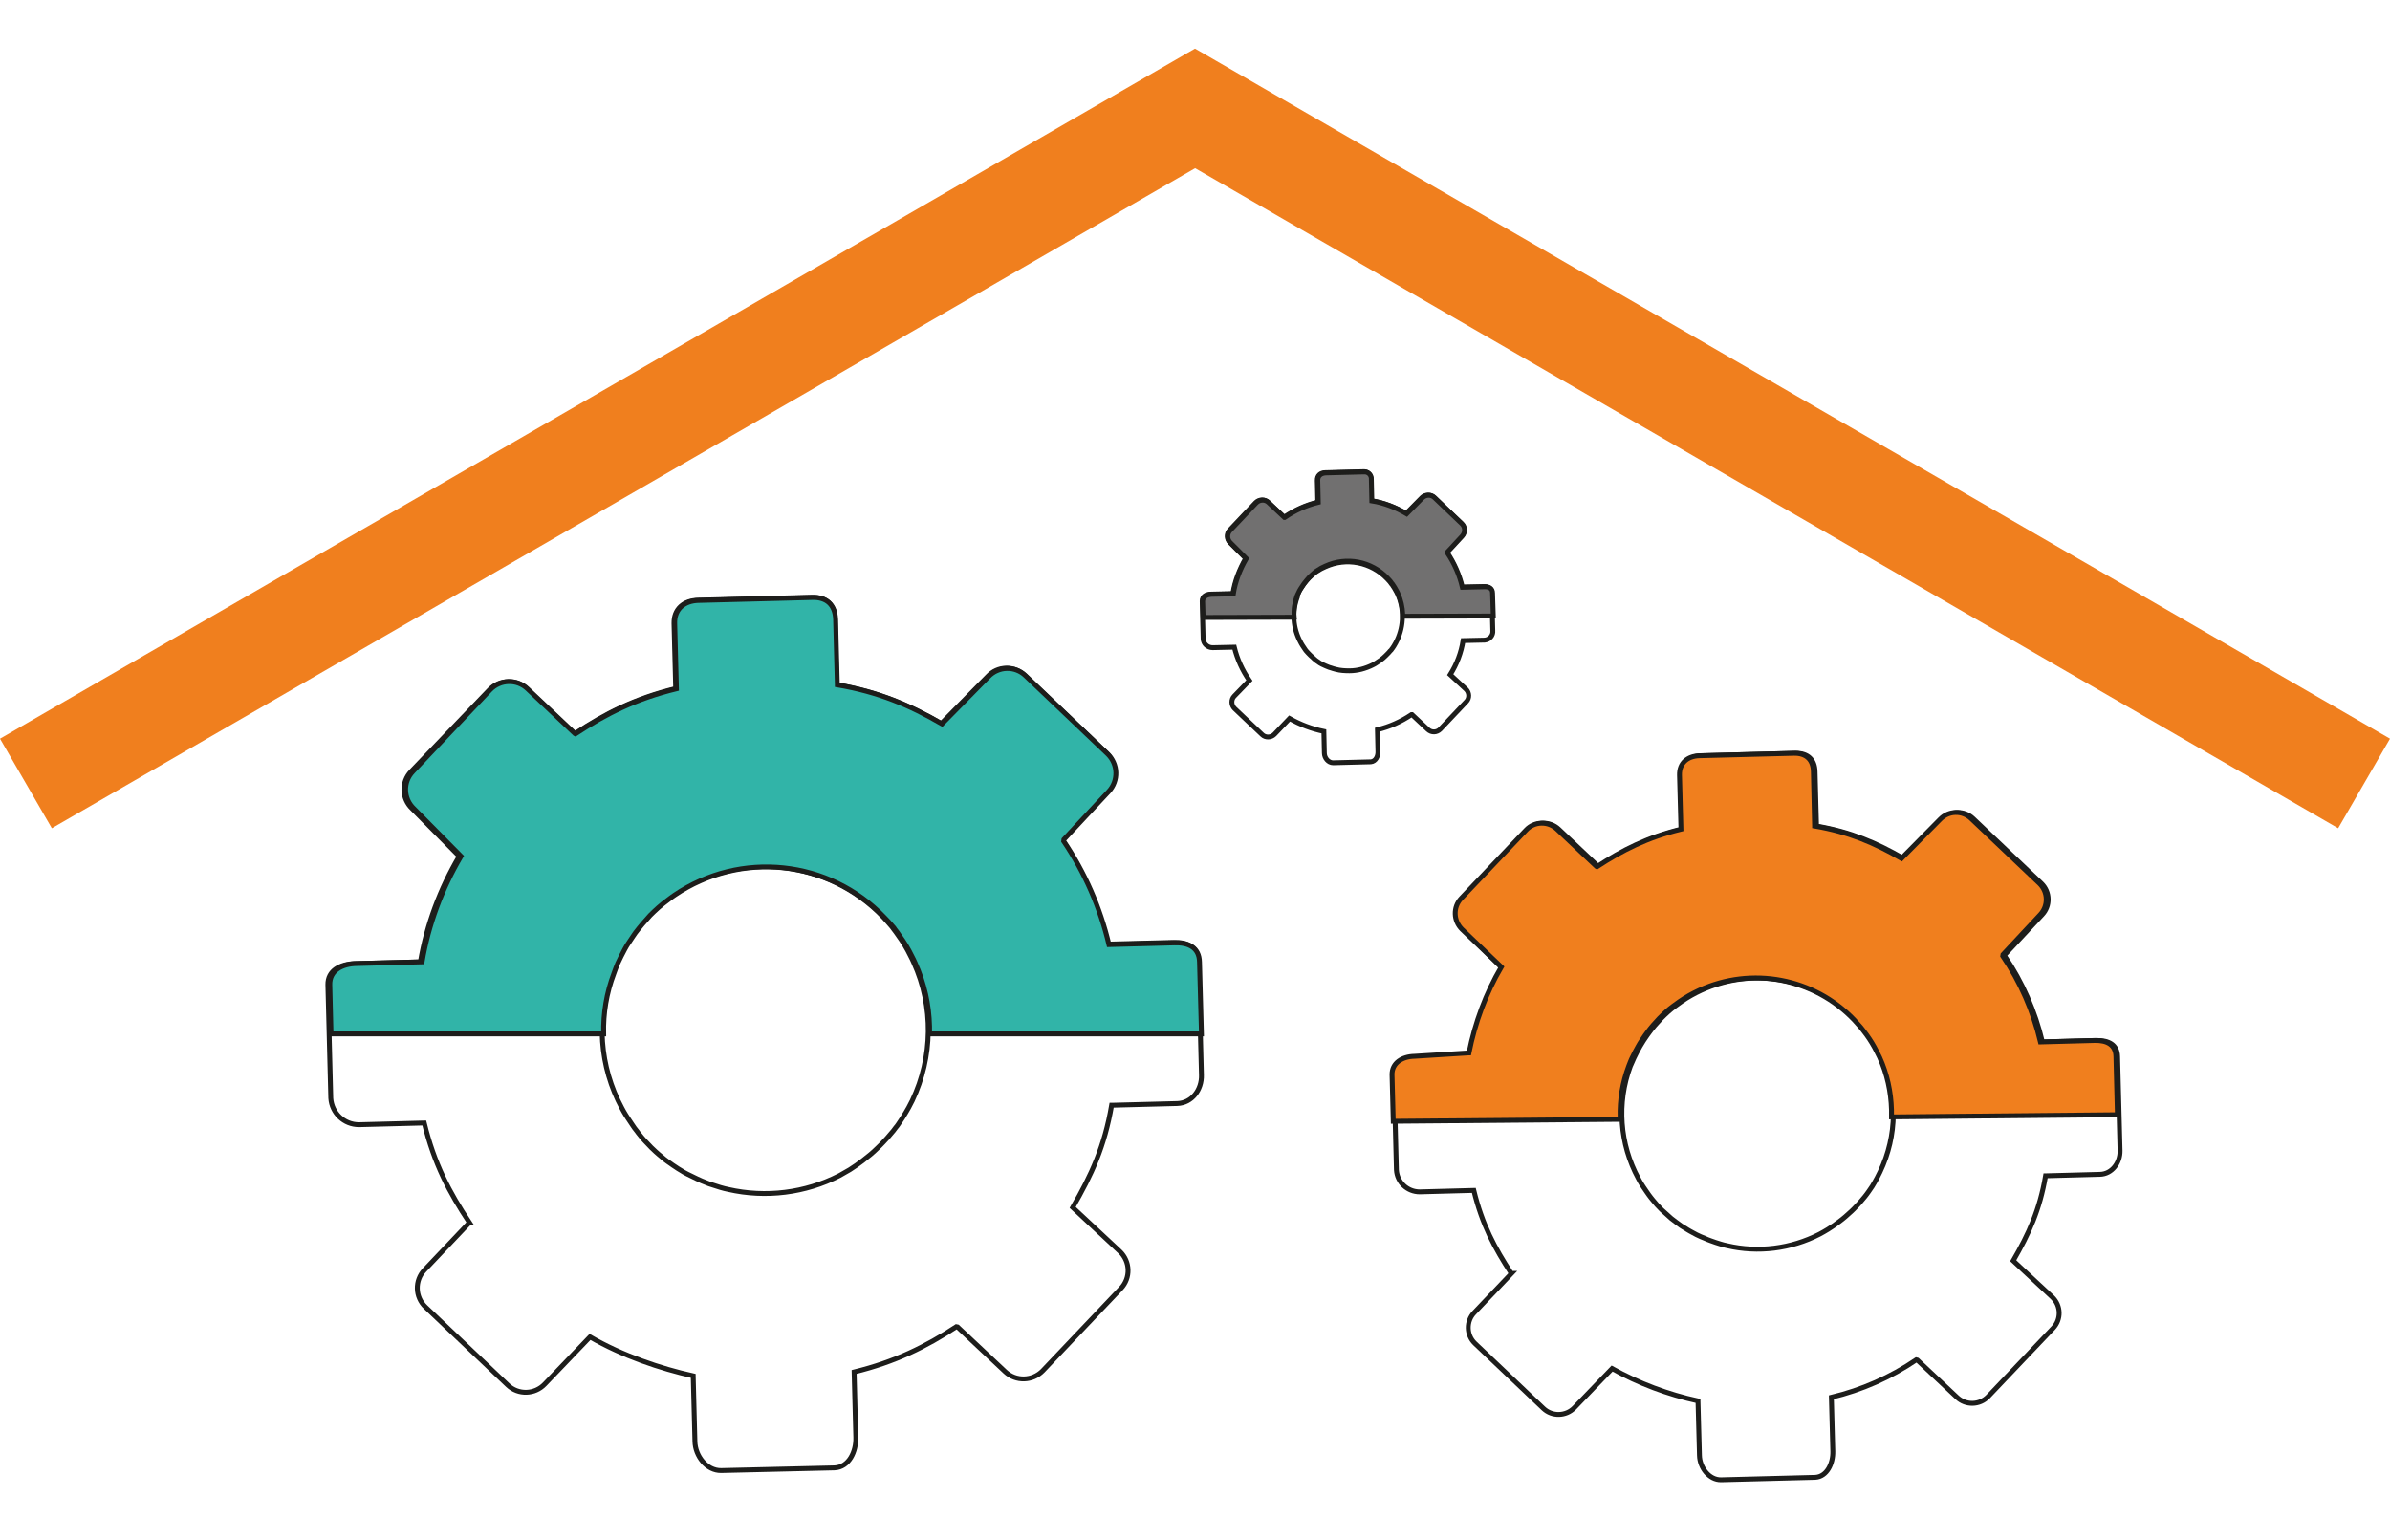
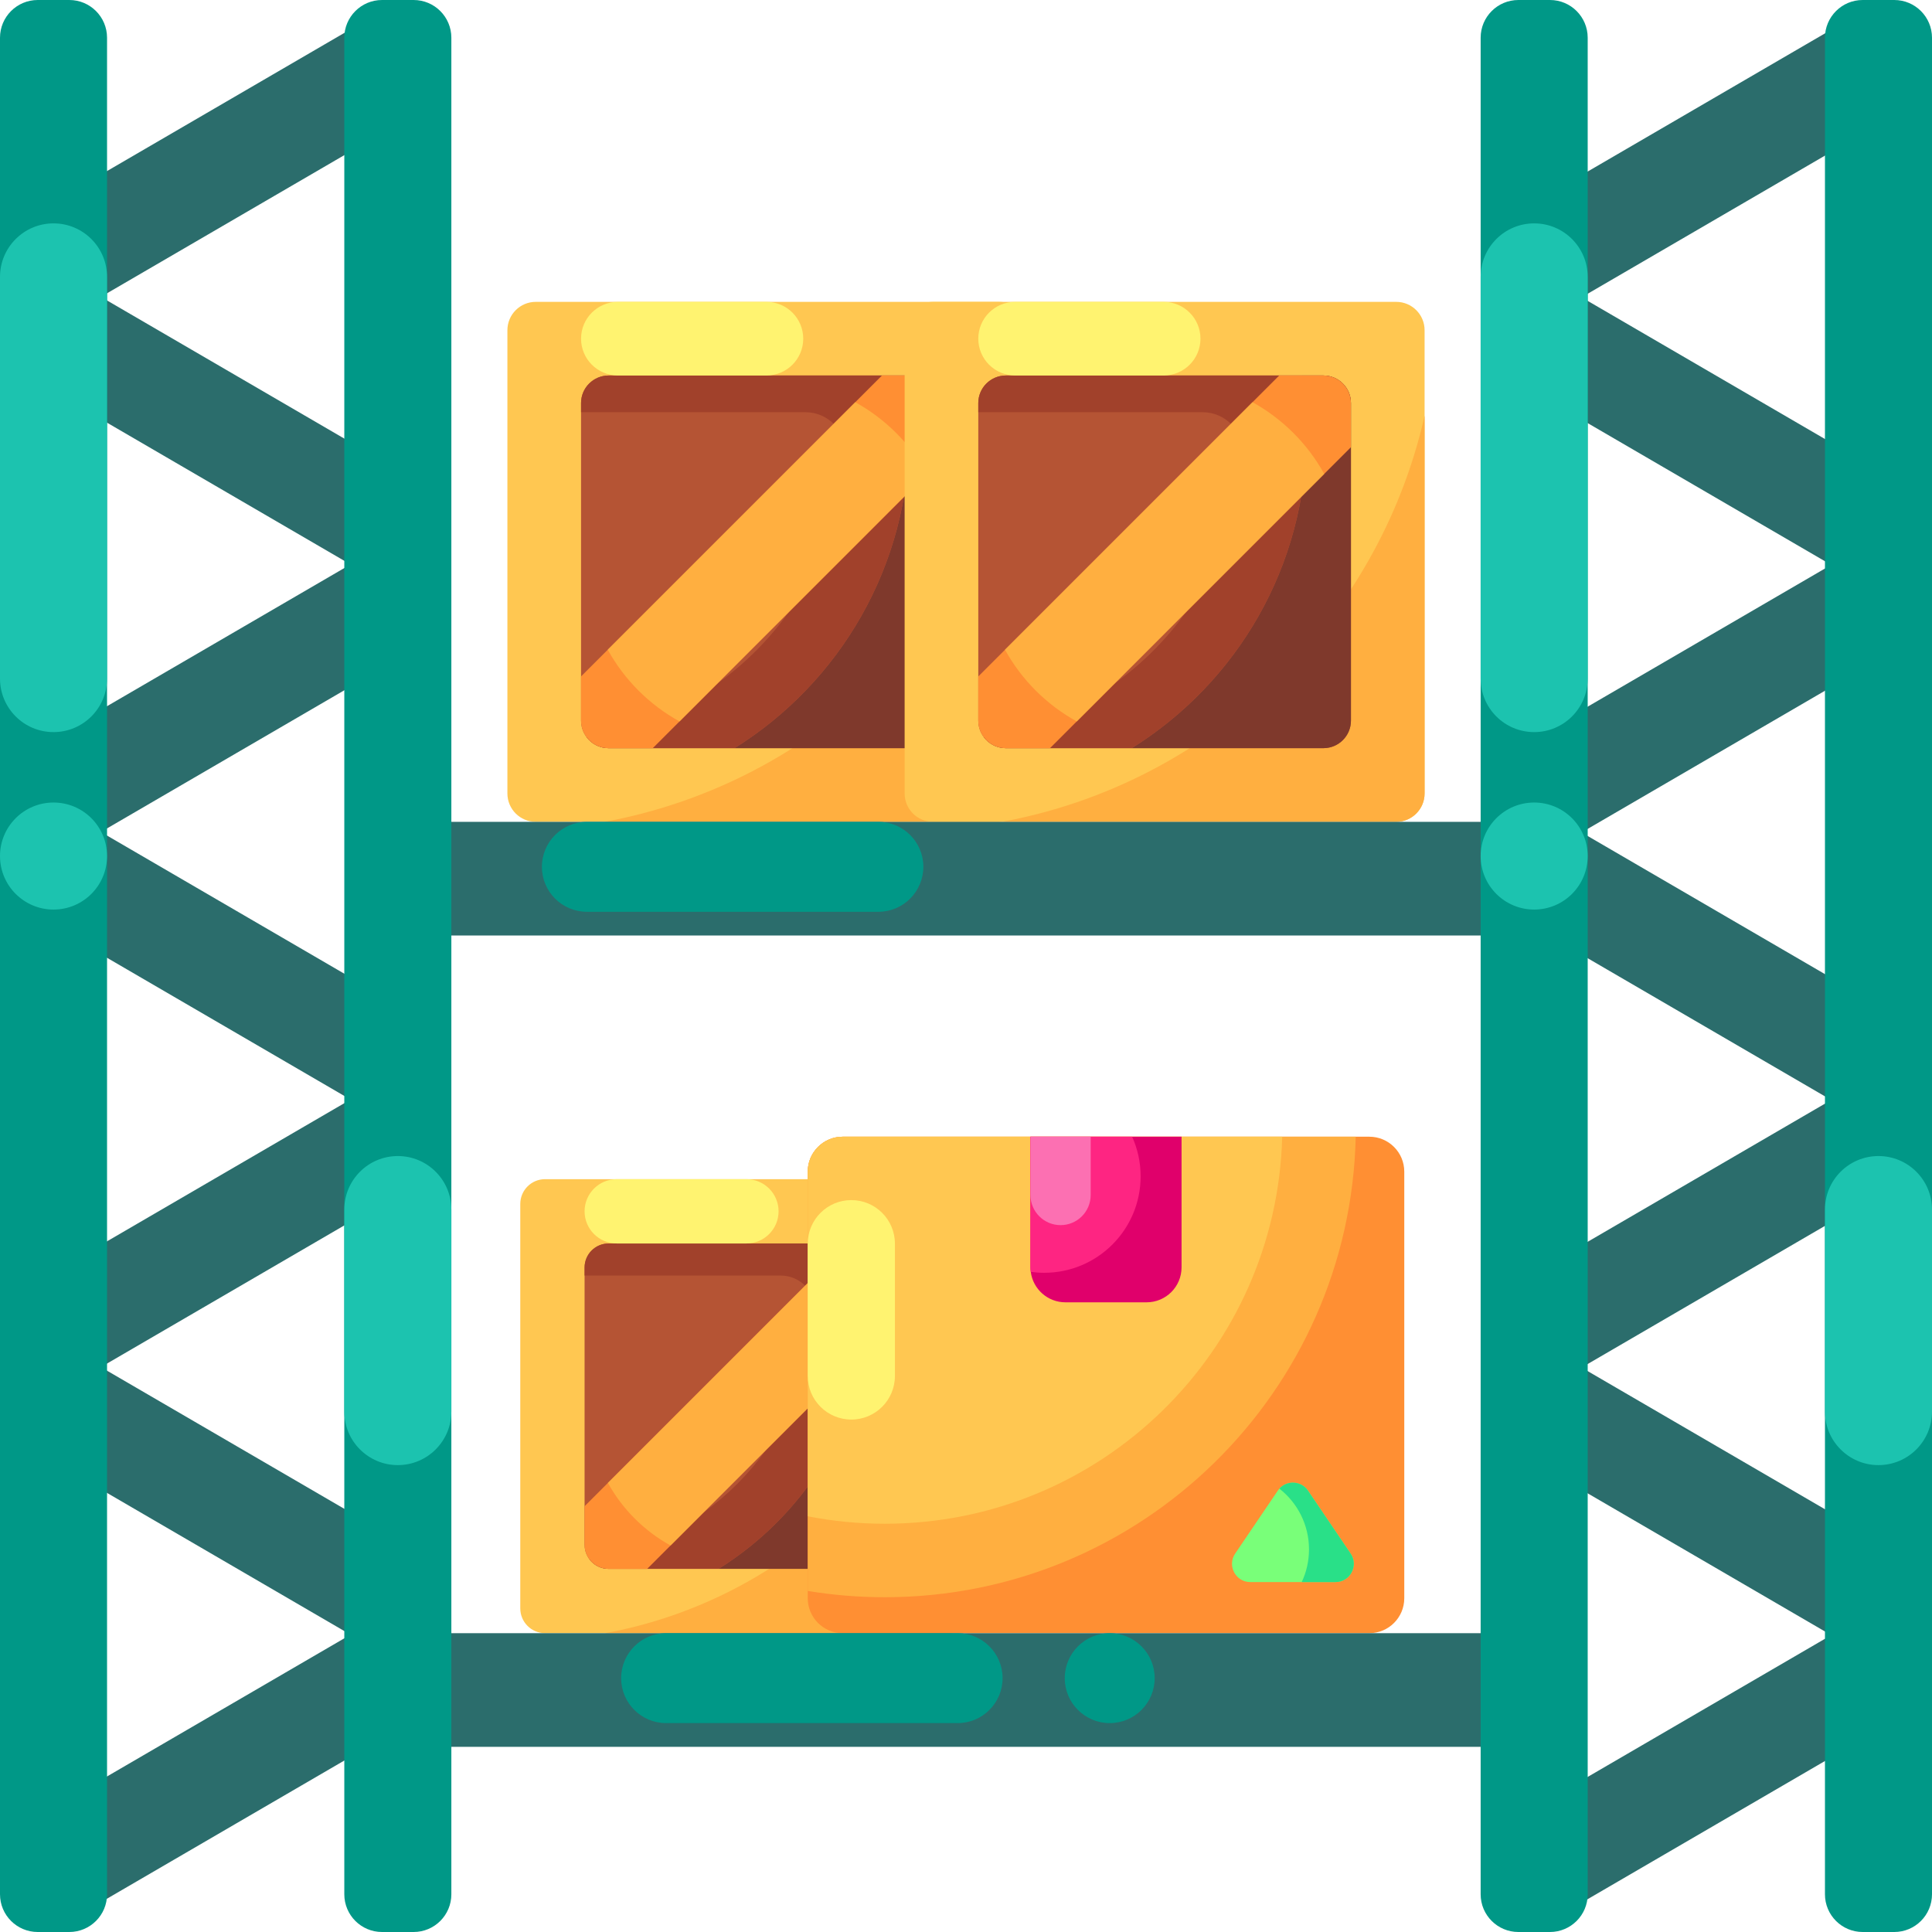
- <svg xmlns="http://www.w3.org/2000/svg" version="1.1" id="Layer_1" x="0px" y="0px" viewBox="0 0 981.9 632.5" style="enable-background:new 0 0 981.9 632.5;" xml:space="preserve">
-   <style type="text/css">
- 	.st0{fill:none;stroke:#1D1D1B;stroke-width:2;stroke-miterlimit:10;}
- 	.st1{fill:#31B4A8;stroke:#1D1D1B;stroke-width:2;stroke-miterlimit:10;}
- 	.st2{fill:#717070;stroke:#1D1D1B;stroke-width:2;stroke-miterlimit:10;}
- 	.st3{fill:#F07F1E;stroke:#1D1D1B;stroke-width:2;stroke-miterlimit:10;}
- 	.st4{fill:#F07F1E;}
- </style>
+ <svg xmlns="http://www.w3.org/2000/svg" id="Capa_1" enable-background="new 0 0 512 512" height="512" viewBox="0 0 512 512" width="512">
  <g>
-     <g id="Layer_2_1_">
-       <g id="Layer_1-2">
-         <path class="st0" d="M351.6,590.5l-0.7-26.8c16.8-4.1,29.5-10.4,42-18.6l0.5,0.1l19.6,18.4c4.4,4.1,11.2,3.9,15.4-0.4l32.1-33.8     c4.1-4.3,3.9-11.1-0.4-15.2l-19.4-18.1c7.7-13.3,13.1-25,16-42h0.2l26.8-0.7c6-0.2,10.1-5.7,9.9-11.7l-1.2-46.6     c-0.1-6-4.5-8.1-10.4-7.9l-26.8,0.7c-3.6-15.2-9.9-29.6-18.6-42.5l0.1-0.7l18.4-19.8c4.1-4.4,3.9-11.2-0.4-15.4l-33.7-32     c-4.3-4.1-11.1-4-15.2,0.4l-19.1,19.4c-13.3-7.6-26-13-43-16v-0.1l-0.6-26.8c-0.1-6-3.7-9.2-9.6-9l-46.6,1.2     c-6,0.1-10.1,3.6-10,9.5l0.7,26.8c-16.8,4.1-29,10.3-41.5,18.6l-0.2-0.1L216.4,283c-4.3-4.1-11.2-3.9-15.3,0.4L168.9,317     c-4.1,4.3-3.9,11.1,0.4,15.2l0,0l19.4,19.6c-7.9,13.4-13.4,28.1-16,43.4h-0.1l-26.8,0.7c-6,0.2-11.2,2.8-11.1,8.7l1.2,46.6     c0.4,6.1,5.4,10.9,11.6,10.9l26.8-0.7c4.1,16.8,10.3,28.5,18.6,41h-0.1l-18.4,19.4c-4.1,4.3-3.9,11.1,0.4,15.2l0,0l33.8,32.1     c4.3,4.1,11.1,3.9,15.2-0.4l0,0l18.6-19.4c13.3,7.7,28.9,13,42.4,16v0.1l0.7,26.8c0.1,6,4.8,12.1,10.8,12l46.6-1.1     C348.8,602.8,351.8,596.4,351.6,590.5z M252.4,397.8c0.3-0.6,0.5-1.3,0.8-2c0.9-2,1.9-3.9,3-5.8c0.5-0.9,1.1-1.9,1.7-2.8     s1.2-1.8,1.8-2.7c0.3-0.4,0.6-0.9,1-1.3c1.8-2.5,3.8-4.8,6-7.1c2.2-2.2,4.5-4.3,7-6.2c1-0.8,2-1.5,3-2.2     c27.1-18.4,63.5-14.6,86.2,9.1c1.1,1.2,2.2,2.4,3.2,3.6c0.3,0.4,0.7,0.8,1,1.3c0.7,0.9,1.3,1.7,1.9,2.6c1.9,2.6,3.6,5.4,5,8.3     c0.5,1,1,1.9,1.4,2.9c8.2,18.1,7.9,38.8-0.6,56.7c-0.5,1-1,1.9-1.5,2.9c-0.8,1.4-1.6,2.8-2.5,4.2c-0.6,0.9-1.2,1.8-1.8,2.7     c-0.3,0.4-0.6,0.9-1,1.3c-0.6,0.9-1.3,1.7-2,2.5c-1,1.2-2.1,2.5-3.2,3.6c-0.7,0.8-1.5,1.5-2.3,2.3c-1.9,1.9-4,3.6-6.1,5.2     c-0.9,0.6-1.7,1.3-2.6,1.9c-0.9,0.6-1.8,1.2-2.7,1.8c-1.4,0.8-2.8,1.6-4.2,2.4c-14.1,7.2-30.3,9.2-45.7,5.7     c-1.1-0.2-2.1-0.5-3.2-0.8c-1.6-0.5-3.1-1-4.7-1.5c-1-0.4-2-0.8-3-1.2c-0.7-0.3-1.3-0.6-2-0.9c-1.3-0.6-2.6-1.3-3.9-1.9     c-1-0.5-1.9-1-2.8-1.6c-0.7-0.4-1.5-0.9-2.2-1.4s-1.3-0.8-1.9-1.3c-0.4-0.3-0.9-0.6-1.3-0.9c-0.9-0.6-1.7-1.3-2.5-2     c-0.4-0.3-0.8-0.7-1.2-1c-0.8-0.7-1.6-1.4-2.4-2.2c-0.4-0.4-0.8-0.7-1.1-1.1c-1.5-1.5-3-3.1-4.3-4.8c-0.3-0.4-0.7-0.8-1-1.3     c-0.7-0.8-1.3-1.7-1.9-2.6c-0.6-0.9-1.2-1.8-1.8-2.7c-0.3-0.5-0.6-0.9-0.9-1.4c-0.6-0.9-1.1-1.9-1.6-2.8     c-9.2-17-10.7-37.3-3.9-55.4C251.9,399.2,252.1,398.5,252.4,397.8z" />
-         <path class="st1" d="M366.7,380.6c0.4,0.4,0.7,0.8,1,1.3c0.7,0.8,1.3,1.7,1.9,2.6c1.9,2.6,3.6,5.4,5,8.3c0.5,1,1,1.9,1.4,2.9     c3.7,8.2,5.7,17,5.9,26c0,1,0,1.8,0,3.1h111.7l-0.8-29.5c-0.1-6-4.5-8.1-10.4-7.9l-26.8,0.7c-3.6-15.2-9.9-29.6-18.6-42.5     l0.1-0.7l18.4-19.7c4.1-4.4,3.9-11.2-0.4-15.4l-33.8-32.2c-4.3-4.1-11.1-3.9-15.2,0.4L387,297.4c-13.3-7.7-26-13.1-43-16v-0.1     l-0.7-26.8c-0.2-6-3.7-9.2-9.6-9l-46.6,1.2c-5.9,0.1-10.1,3.5-9.9,9.5l0.7,26.8c-16.8,4.1-29,10.3-41.5,18.5l-0.2-0.1L216.7,283     c-4.3-4.1-11.2-3.9-15.3,0.4L169.6,317c-4.1,4.3-3.9,11.1,0.4,15.2l19.4,19.6c-7.9,13.4-13.4,28.1-16,43.4h-0.1l-26.8,0.7     c-5.9,0.1-11.2,2.8-11,8.8l0.5,20.1h112c-0.2-8.5,1.2-16.9,4.2-24.8c0.3-0.7,0.5-1.5,0.8-2.2s0.5-1.3,0.8-2     c0.9-2,1.9-3.9,2.9-5.8c0.5-1,1.1-1.9,1.7-2.8s1.2-1.8,1.8-2.7l0.9-1.3c1.9-2.5,3.9-4.8,6-7.1c2.2-2.2,4.5-4.3,7-6.1     c1-0.8,2-1.5,3-2.2c27.1-18.4,63.6-14.6,86.2,9.1C364.6,378.2,365.7,379.4,366.7,380.6z" />
-         <path class="st0" d="M566.1,308.7l-0.2-8.9c5-1.2,9.7-3.3,14-6.2h0.2l6.5,6.1c1.5,1.4,3.7,1.3,5.1-0.1l10.7-11.3     c1.4-1.4,1.3-3.7-0.1-5.1l-6.5-6c2.7-4.3,4.5-9,5.3-14l0,0l8.9-0.2c2-0.2,3.5-1.9,3.3-3.9l0,0l-0.4-15.5c0-2-1.5-2.7-3.5-2.6     l-8.9,0.2c-1.2-5.1-3.3-9.9-6.2-14.2v-0.2l6.2-6.6c1.4-1.5,1.3-3.8-0.1-5.1l-11.2-10.7c-1.4-1.4-3.7-1.3-5.1,0.1l-6.4,6.5     c-4.4-2.6-9.3-4.5-14.3-5.3l0,0l-0.2-8.9c0.1-1.6-1.1-2.9-2.6-3c-0.2,0-0.4,0-0.6,0l-15.5,0.4c-2,0-3.4,1.2-3.3,3.2l0.2,8.9     c-4.9,1.2-9.6,3.3-13.8,6.2h-0.1l-6.5-6.1c-1.4-1.4-3.7-1.3-5.1,0.1l-10.7,11.3c-1.4,1.4-1.3,3.7,0.1,5.1l6.5,6.5     c-2.6,4.5-4.5,9.4-5.3,14.5l0,0l-8.9,0.2c-2,0-3.7,0.9-3.7,2.9l0.4,15.5c0.1,2,1.8,3.6,3.9,3.6l8.9-0.2c1.2,4.9,3.3,9.5,6.2,13.7     l0,0l-6.2,6.4c-1.4,1.4-1.3,3.7,0.1,5.1l0,0l11.3,10.7c1.4,1.4,3.7,1.3,5.1-0.1l6.2-6.5c4.4,2.5,9.2,4.3,14.1,5.3l0,0l0.2,8.9     c0,2,1.6,4,3.6,4l15.5-0.4C565.2,312.8,566.2,310.7,566.1,308.7z M533,244.5c0.1-0.2,0.2-0.4,0.3-0.6c0.3-0.7,0.6-1.3,1-1.9     c0.2-0.3,0.4-0.6,0.6-0.9s0.4-0.6,0.6-0.9l0.3-0.4c1.2-1.7,2.7-3.1,4.3-4.4c0.3-0.3,0.7-0.5,1-0.7c1-0.7,2.1-1.3,3.3-1.8     c8.7-4,18.9-2,25.5,4.9c0.4,0.4,0.7,0.8,1.1,1.2l0.3,0.4c0.2,0.3,0.4,0.6,0.7,0.9c0.6,0.9,1.2,1.8,1.7,2.8c0.2,0.3,0.3,0.6,0.5,1     c2.7,6,2.6,12.9-0.2,18.9c-0.2,0.3-0.3,0.6-0.5,1c-0.3,0.5-0.5,0.9-0.8,1.4c-0.2,0.3-0.4,0.6-0.6,0.9c-0.2,0.3-0.2,0.3-0.3,0.4     c-0.2,0.3-0.4,0.6-0.7,0.8c-0.3,0.4-0.7,0.8-1.1,1.2l-0.8,0.8c-0.6,0.6-1.3,1.2-2,1.7c-0.3,0.2-0.6,0.4-0.9,0.6     c-0.3,0.2-0.6,0.4-0.9,0.6c-0.5,0.3-0.9,0.6-1.4,0.8c-3,1.5-6.3,2.4-9.6,2.4c-1.9,0-3.8-0.1-5.6-0.6c-0.4-0.1-0.7-0.2-1.1-0.3     c-0.5-0.2-1-0.3-1.6-0.5c-0.3-0.1-0.7-0.3-1-0.4l-0.7-0.3c-0.4-0.2-0.9-0.4-1.3-0.6l-0.9-0.5l-0.7-0.5c-0.2-0.1-0.4-0.3-0.6-0.4     l-0.4-0.3l-0.8-0.7l-0.4-0.4c-0.3-0.2-0.5-0.5-0.8-0.7l-0.4-0.4c-0.5-0.5-1-1-1.5-1.6l-0.3-0.4c-0.2-0.3-0.4-0.6-0.6-0.9     c-0.2-0.3-0.4-0.6-0.6-0.9c-0.2-0.3-0.2-0.3-0.3-0.5s-0.4-0.6-0.5-0.9c-3.1-5.7-3.6-12.4-1.3-18.5C532.9,245,533,244.7,533,244.5     L533,244.5z" />
-         <path class="st2" d="M532.8,245c0.1-0.2,0.2-0.5,0.3-0.7l0.3-0.6c0.3-0.7,0.6-1.3,1-1.9c0.2-0.3,0.4-0.6,0.6-0.9s0.4-0.6,0.6-0.9     c0.1-0.1,0.2-0.3,0.3-0.4c0.6-0.8,1.3-1.6,2-2.4c0.7-0.7,1.5-1.4,2.3-2.1c0.3-0.3,0.7-0.5,1-0.7c1-0.7,2.1-1.3,3.3-1.8     c8.7-4,18.9-2,25.5,4.9c0.4,0.4,0.7,0.8,1.1,1.2l0.3,0.4c0.2,0.3,0.4,0.6,0.7,0.9c0.6,0.9,1.2,1.8,1.7,2.8c0.2,0.3,0.3,0.6,0.5,1     c1.2,2.7,1.9,5.7,2,8.6c0,0.3,0,0.5,0,0.8l37.2-0.1l-0.3-9.4c0-2-1.5-2.7-3.5-2.6l-8.9,0.2c-1.2-5.1-3.3-9.9-6.2-14.2v-0.2     l6.1-6.6c1.4-1.5,1.3-3.8-0.1-5.1l-11.2-10.7c-1.4-1.4-3.7-1.3-5.1,0.1l-6.4,6.5c-4.4-2.6-9.3-4.5-14.3-5.3l0,0l-0.2-8.9     c0.1-1.6-1.1-2.9-2.6-3c-0.2,0-0.4,0-0.6,0l-15.5,0.4c-2,0.1-3.4,1.2-3.3,3.2l0.2,8.9c-4.9,1.2-9.6,3.3-13.8,6.2h-0.1l-6.5-6.1     c-1.4-1.4-3.7-1.3-5.1,0.1l-10.7,11.3c-1.4,1.4-1.3,3.7,0.1,5.1l0,0l6.5,6.5c-2.6,4.5-4.5,9.4-5.3,14.5l0,0l-8.9,0.2     c-2,0.1-3.7,0.9-3.7,2.9l0.2,6.6l37.4-0.1C531.4,250.4,531.9,247.7,532.8,245z" />
-         <path class="st0" d="M753,596.4l-0.6-22.3c12.5-3,24.3-8.2,34.9-15.4l0.4,0.1l16.3,15.3c3.6,3.4,9.3,3.3,12.8-0.3l26.7-28.1     c3.4-3.6,3.3-9.2-0.3-12.7l-16.1-15c6.4-11.1,10.9-20.8,13.3-34.9h0.1l22.2-0.6c5-0.1,8.4-4.8,8.3-9.7l-1-38.7     c-0.1-4.9-3.7-6.7-8.7-6.6l-22.2,0.6c-3-12.6-8.2-24.6-15.5-35.3l0.1-0.6l15.3-16.4c3.4-3.6,3.3-9.3-0.3-12.8l-28.1-26.7     c-3.6-3.4-9.2-3.3-12.7,0.3L782,352.7c-11.1-6.4-21.6-10.9-35.7-13.3v-0.1l-0.6-22.3c-0.1-4.9-3-7.6-8-7.5l-38.7,1     c-5,0.1-8.4,3-8.3,7.9l0.6,22.3c-14,3.4-24.1,8.6-34.5,15.4l-0.2-0.1l-16.2-15.3c-3.6-3.4-9.3-3.3-12.7,0.3L601,369.1     c-3.4,3.6-3.2,9.2,0.3,12.7l16.2,16.3c-6.6,11.1-11.1,23.4-13.3,36.1h-0.1l-22.2,0.6c-5,0.1-9.3,2.3-9.2,7.2l1,38.7     c0.3,5.1,4.5,9,9.6,9l22.2-0.6c3.4,14,8.6,23.7,15.4,34.1h0.1l-15.3,16.1c-3.4,3.5-3.3,9.2,0.2,12.6l0.1,0.1l28.1,26.7     c3.6,3.4,9.3,3.2,12.7-0.3l15.5-16.1c11,6.1,22.9,10.6,35.3,13.3v0.1l0.6,22.3c0.1,5,4,10.1,8.9,10l38.7-1     C750.6,606.7,753.1,601.3,753,596.4z M670.6,436.3c0.2-0.5,0.5-1.1,0.7-1.6c0.8-1.6,1.6-3.3,2.5-4.8c0.5-0.8,0.9-1.5,1.4-2.3     s1-1.5,1.5-2.2l0.8-1.1c1.5-2.1,3.2-4,5-5.9c1.8-1.8,3.7-3.6,5.8-5.1c0.8-0.6,1.7-1.2,2.5-1.8c2.6-1.8,5.3-3.3,8.1-4.6     c21.6-9.9,47.1-5,63.5,12.1c0.9,1,1.8,2,2.7,3l0.8,1c0.5,0.7,1.1,1.4,1.6,2.1c1.6,2.2,3,4.5,4.2,6.9c0.4,0.8,0.8,1.6,1.2,2.4     c6.8,15,6.6,32.2-0.5,47.1c-0.4,0.8-0.8,1.6-1.2,2.4c-0.6,1.2-1.3,2.3-2,3.5c-0.5,0.8-1,1.5-1.5,2.2l-0.8,1.1     c-0.5,0.7-1.1,1.4-1.7,2.1c-0.8,1-1.7,2-2.7,3c-0.6,0.7-1.3,1.3-1.9,1.9c-1.6,1.5-3.3,3-5.1,4.3c-0.7,0.5-1.5,1.1-2.2,1.6     s-1.5,1-2.3,1.5c-1.2,0.7-2.3,1.4-3.5,2c-11.7,6-25.2,7.7-38,4.7c-0.9-0.2-1.8-0.4-2.7-0.7c-1.3-0.4-2.6-0.8-3.9-1.3     c-0.8-0.3-1.7-0.6-2.5-1l-1.7-0.7c-1.1-0.5-2.2-1-3.2-1.6c-0.8-0.4-1.6-0.9-2.3-1.3c-0.6-0.4-1.2-0.8-1.8-1.1s-1-0.7-1.6-1.1     l-1.1-0.8c-0.7-0.5-1.4-1.1-2.1-1.6c-0.3-0.3-0.7-0.6-1-0.9c-0.7-0.6-1.3-1.2-2-1.8c-0.3-0.3-0.7-0.6-1-0.9     c-1.3-1.3-2.5-2.6-3.6-4l-0.8-1c-0.5-0.7-1.1-1.4-1.6-2.2s-1-1.5-1.5-2.2l-0.7-1.1c-0.5-0.8-0.9-1.5-1.3-2.3     c-7.7-14.2-8.9-31-3.3-46.1C670.1,437.5,670.3,436.9,670.6,436.3z" />
-         <path class="st3" d="M665.6,459c-0.2-7.1,1-14.2,3.5-20.9c0.2-0.6,0.5-1.2,0.7-1.8s0.5-1.1,0.7-1.6c0.8-1.6,1.6-3.3,2.5-4.8     c0.4-0.8,0.9-1.5,1.4-2.3s1-1.5,1.5-2.2l0.8-1.1c1.5-2.1,3.2-4,5-5.9c1.8-1.8,3.7-3.6,5.8-5.1c0.8-0.6,1.7-1.2,2.5-1.8     c2.6-1.8,5.3-3.3,8.1-4.6c21.6-9.9,47.1-5.1,63.6,12.1c0.9,1,1.8,2,2.7,3l0.8,1c0.5,0.7,1.1,1.4,1.6,2.1c1.6,2.2,3,4.5,4.2,6.9     c0.4,0.8,0.8,1.6,1.2,2.4c3.1,6.8,4.7,14.2,4.9,21.6c0,1,0,1.9,0,2.9l92.8-0.9l-0.6-23.9c-0.1-4.9-3.7-6.7-8.7-6.6l-22.3,0.6     c-3-12.6-8.2-24.6-15.5-35.3l0.1-0.6l15.3-16.4c3.4-3.6,3.3-9.3-0.3-12.8l-28.1-26.7c-3.6-3.4-9.2-3.3-12.7,0.3l-15.9,16.1     c-11.1-6.4-21.6-10.9-35.7-13.3v-0.1L745,317c-0.1-4.9-3-7.6-8-7.5l-38.7,1c-5,0.1-8.4,3-8.3,7.9l0.6,22.3     c-13.9,3.4-24.1,8.6-34.5,15.4l-0.2-0.1l-16.2-15.3c-3.6-3.4-9.3-3.3-12.7,0.3l-26.7,28.1c-3.4,3.6-3.2,9.2,0.3,12.7l16.2,15.5     c-6.4,10.9-10.8,22.9-13.3,35.3h-0.1l-22.3,1.4c-5,0.1-9.3,2.7-9.2,7.6l0.5,19.1l93.2-0.8C665.6,459.6,665.6,459.3,665.6,459z" />
-         <polygon class="st4" points="981.9,303.5 491,20 491,20 491,20 490.9,20 490.9,20 0,303.5 21.3,340.3 491,69.1 960.6,340.3         " />
+     <g>
+       <g>
+         <g>
+           <g>
+             <g>
+               <g>
+                 <path d="m251.626 432.804h-107.182c-3.626 0-6.565-2.939-6.565-6.565v-107.181c0-3.626 2.939-6.565 6.565-6.565h107.182c3.626 0 6.565 2.939 6.565 6.565v107.182c0 3.625-2.94 6.564-6.565 6.564z" fill="#ffc751" />
+                 <path d="m258.188 338.866v87.369c0 3.628-2.935 6.574-6.562 6.574h-91.239c48.455-8.932 86.987-46.169 97.801-93.943z" fill="#ffaf40" />
+                 <g>
+                   <path d="m241.15 335.906v73.484c0 3.52-2.853 6.373-6.373 6.373h-73.484c-3.52 0-6.373-2.853-6.373-6.373v-73.484c0-3.52 2.853-6.373 6.373-6.373h73.484c3.52 0 6.373 2.853 6.373 6.373z" fill="#b55434" />
+                   <path d="m241.15 335.906v73.484c0 3.52-2.853 6.373-6.373 6.373h-44.342c24.286-15.152 40.446-42.11 40.446-72.842 0-4.554-.355-9.026-1.039-13.387h4.934c3.521-.001 6.374 2.852 6.374 6.372z" fill="#7f392c" />
+                   <path d="m229.843 329.533h-68.549c-3.519 0-6.373 2.853-6.373 6.373v2.124h51.932c5.297 0 9.529 4.448 9.219 9.735-.002.038-.005.075-.007.109-2.288 33.27-27.451 60.251-59.878 65.326v.002c1.162 1.555 3.016 2.56 5.107 2.56h29.142c24.286-15.152 40.446-42.11 40.446-72.842-.001-4.554-.355-9.026-1.039-13.387z" fill="#a1412b" />
+                   <g>
+                     <path d="m241.145 335.908v10.213l-6.181 6.181-57.26 57.271-6.193 6.193h-10.213c-3.524 0-6.378-2.854-6.378-6.378v-10.225l69.634-69.634h10.225c3.512.002 6.366 2.855 6.366 6.379z" fill="#ff8f33" />
+                   </g>
+                   <path d="m234.964 352.303-57.26 57.271c-6.978-3.847-12.755-9.613-16.603-16.591l57.271-57.271c6.979 3.859 12.745 9.624 16.592 16.591z" fill="#ffaf40" />
+                 </g>
+               </g>
+               <path d="m197.812 329.531h-34.372c-4.705 0-8.519-3.814-8.519-8.519 0-4.705 3.814-8.519 8.519-8.519h34.373c4.705 0 8.519 3.814 8.519 8.519-.001 4.705-3.815 8.519-8.52 8.519z" fill="#fff370" />
+             </g>
+           </g>
+           <g>
+             <g>
+               <g>
+                 <path d="m372.147 310.502v113.043c0 5.116-4.147 9.263-9.263 9.263h-139.56c-5.116 0-9.263-4.147-9.263-9.263v-113.043c0-5.116 4.147-9.263 9.263-9.263h139.56c5.117.001 9.263 4.147 9.263 9.263z" fill="#ff8f33" />
+                 <path d="m359.278 301.24c-1.488 67.652-56.796 122.041-124.807 122.041-6.95 0-13.768-.568-20.409-1.661v-111.118c0-5.116 4.147-9.263 9.263-9.263h135.953z" fill="#ffaf40" />
+                 <path d="m339.798 301.24c-1.482 56.898-48.074 102.567-105.327 102.567-6.984 0-13.808-.679-20.409-1.976v-91.328c0-5.116 4.147-9.263 9.263-9.263z" fill="#ffc751" />
+                 <g>
+                   <g>
+                     <g>
+                       <path d="m214.062 329.588v35.059c0 6.38 5.171 11.551 11.551 11.551s11.551-5.171 11.551-11.551v-35.059c0-6.38-5.171-11.551-11.551-11.551-6.379 0-11.551 5.172-11.551 11.551z" fill="#fff370" />
+                     </g>
+                   </g>
+                 </g>
+               </g>
+               <g>
+                 <g>
+                   <path d="m357.933 411.72-11.3-16.682c-1.917-2.83-6.085-2.83-8.002 0l-11.3 16.682c-2.174 3.209.125 7.543 4.001 7.543h22.599c3.877 0 6.176-4.334 4.002-7.543z" fill="#79ff79" />
+                   <path d="m353.931 419.262h-8.96c1.237-2.629 1.928-5.567 1.928-8.665 0-6.539-3.074-12.357-7.853-16.093 2.054-2.281 5.799-2.107 7.587.532l11.299 16.682c2.175 3.21-.125 7.544-4.001 7.544z" fill="#29e088" />
+                 </g>
+               </g>
+               <path d="m313.125 301.24v34.624c0 5.116-4.15 9.263-9.263 9.263h-21.514c-4.709 0-8.602-3.517-9.183-8.071-.056-.389-.08-.787-.08-1.192v-34.624z" fill="#e0006b" />
+               <path d="m302.278 311.744c0 14.116-11.443 25.559-25.559 25.559-1.207 0-2.393-.083-3.554-.247-.056-.389-.08-.787-.08-1.192v-34.624h26.942c1.445 3.204 2.251 6.758 2.251 10.504z" fill="#fe2582" />
+               <g>
+                 <g>
+                   <path d="m289.042 301.24v15.455c0 4.408-3.57 7.979-7.979 7.979-4.404 0-7.979-3.57-7.979-7.979v-15.455z" fill="#fc70b2" />
+                 </g>
+               </g>
+             </g>
+           </g>
+         </g>
+         <path d="m412.301 462.936h-312.602c-3.847 0-6.966-3.119-6.966-6.966v-16.194c0-3.847 3.119-6.966 6.966-6.966h312.601c3.847 0 6.966 3.119 6.966 6.966v16.194c.001 3.847-3.118 6.966-6.965 6.966z" fill="#2b6d6c" />
+         <g fill="#009887">
+           <path d="m294.086 432.808c-6.582 0-11.917 5.336-11.917 11.917 0 6.582 5.336 11.917 11.917 11.917 6.582 0 11.917-5.336 11.917-11.917 0-6.581-5.336-11.917-11.917-11.917z" />
+           <path d="m253.781 432.808h-77.257c-6.582 0-11.917 5.336-11.917 11.917 0 6.582 5.336 11.917 11.917 11.917h77.257c6.582 0 11.917-5.336 11.917-11.917 0-6.581-5.335-11.917-11.917-11.917z" />
+         </g>
      </g>
+     </g>
+     <g>
+       <g>
+         <g>
+           <g>
+             <g>
+               <g>
+                 <g>
+                   <path d="m264.744 217.791h-122.758c-4.153 0-7.519-3.366-7.519-7.519v-122.757c0-4.153 3.366-7.519 7.519-7.519h122.757c4.153 0 7.519 3.366 7.519 7.519v122.757c.001 4.153-3.366 7.519-7.518 7.519z" fill="#ffc751" />
+                   <path d="m272.259 110.201v100.065c0 4.155-3.361 7.529-7.516 7.529h-104.498c55.498-10.228 99.629-52.877 112.014-107.594z" fill="#ffaf40" />
+                   <g>
+                     <path d="m252.745 106.811v84.162c0 4.031-3.267 7.299-7.299 7.299h-84.162c-4.031 0-7.299-3.267-7.299-7.299v-84.162c0-4.031 3.267-7.299 7.299-7.299h84.162c4.032 0 7.299 3.268 7.299 7.299z" fill="#b55434" />
+                     <path d="m252.745 106.811v84.162c0 4.031-3.267 7.299-7.299 7.299h-50.786c27.815-17.354 46.324-48.229 46.324-83.428 0-5.216-.406-10.337-1.19-15.332h5.652c4.032 0 7.299 3.268 7.299 7.299z" fill="#7f392c" />
+                     <path d="m239.795 99.512h-78.511c-4.031 0-7.299 3.268-7.299 7.299v2.433h59.479c6.066 0 10.914 5.094 10.559 11.15-.003.044-.005.085-.008.124-2.621 38.105-31.44 69.007-68.58 74.82v.002c1.331 1.781 3.455 2.932 5.849 2.932h33.376c27.815-17.354 46.324-48.229 46.324-83.428.001-5.216-.406-10.337-1.189-15.332z" fill="#a1412b" />
+                     <g>
+                       <path d="m252.74 106.814v11.698l-7.079 7.079-65.581 65.594-7.093 7.093h-11.698c-4.036 0-7.304-3.269-7.304-7.304v-11.711l79.753-79.753h11.711c4.022-.001 7.291 3.268 7.291 7.304z" fill="#ff8f33" />
+                     </g>
+                     <path d="m245.66 125.591-65.581 65.594c-7.992-4.406-14.609-11.01-19.015-19.002l65.594-65.594c7.993 4.419 14.596 11.022 19.002 19.002z" fill="#ffaf40" />
+                   </g>
+                 </g>
+                 <path d="m203.11 99.509h-39.368c-5.388 0-9.757-4.368-9.757-9.757 0-5.388 4.368-9.757 9.757-9.757h39.368c5.388 0 9.757 4.368 9.757 9.757 0 5.389-4.368 9.757-9.757 9.757z" fill="#fff370" />
+               </g>
+             </g>
+           </g>
+           <g>
+             <g>
+               <g>
+                 <g>
+                   <path d="m370.014 217.791h-122.758c-4.153 0-7.519-3.366-7.519-7.519v-122.757c0-4.153 3.366-7.519 7.519-7.519h122.757c4.153 0 7.519 3.366 7.519 7.519v122.757c.001 4.153-3.366 7.519-7.518 7.519z" fill="#ffc751" />
+                   <path d="m377.529 110.201v100.065c0 4.155-3.361 7.529-7.516 7.529h-104.498c55.498-10.228 99.628-52.877 112.014-107.594z" fill="#ffaf40" />
+                   <g>
+                     <path d="m358.015 106.811v84.162c0 4.031-3.267 7.299-7.299 7.299h-84.162c-4.031 0-7.299-3.267-7.299-7.299v-84.162c0-4.031 3.267-7.299 7.299-7.299h84.162c4.032 0 7.299 3.268 7.299 7.299z" fill="#b55434" />
+                     <path d="m358.015 106.811v84.162c0 4.031-3.267 7.299-7.299 7.299h-50.786c27.815-17.354 46.324-48.229 46.324-83.428 0-5.216-.406-10.337-1.19-15.332h5.652c4.032 0 7.299 3.268 7.299 7.299z" fill="#7f392c" />
+                     <path d="m345.065 99.512h-78.511c-4.031 0-7.299 3.268-7.299 7.299v2.433h59.479c6.066 0 10.914 5.094 10.559 11.15-.003.044-.005.085-.008.124-2.621 38.105-31.44 69.007-68.58 74.82v.002c1.331 1.781 3.455 2.932 5.849 2.932h33.376c27.815-17.354 46.324-48.229 46.324-83.428.001-5.216-.406-10.337-1.189-15.332z" fill="#a1412b" />
+                     <g>
+                       <path d="m358.01 106.814v11.698l-7.079 7.079-65.581 65.594-7.093 7.093h-11.698c-4.036 0-7.304-3.269-7.304-7.304v-11.711l79.753-79.753h11.711c4.022-.001 7.291 3.268 7.291 7.304z" fill="#ff8f33" />
+                     </g>
+                     <path d="m350.93 125.591-65.581 65.594c-7.992-4.406-14.609-11.01-19.015-19.002l65.594-65.594c7.993 4.419 14.596 11.022 19.002 19.002z" fill="#ffaf40" />
+                   </g>
+                 </g>
+                 <path d="m308.38 99.509h-39.368c-5.388 0-9.757-4.368-9.757-9.757 0-5.388 4.368-9.757 9.757-9.757h39.368c5.388 0 9.757 4.368 9.757 9.757 0 5.389-4.369 9.757-9.757 9.757z" fill="#fff370" />
+               </g>
+             </g>
+           </g>
+         </g>
+         <path d="m412.301 247.923h-312.602c-3.847 0-6.966-3.119-6.966-6.966v-16.194c0-3.847 3.119-6.966 6.966-6.966h312.601c3.847 0 6.966 3.119 6.966 6.966v16.194c.001 3.847-3.118 6.966-6.965 6.966z" fill="#2b6d6c" />
+         <path d="m232.782 217.796h-77.257c-6.582 0-11.917 5.336-11.917 11.917 0 6.582 5.336 11.917 11.917 11.917h77.257c6.582 0 11.917-5.336 11.917-11.917.001-6.582-5.335-11.917-11.917-11.917z" fill="#009887" />
+       </g>
+     </g>
+     <g>
+       <g>
+         <g fill="#2b6d6c">
+           <path d="m7.007 454.784h105.599v27.999h-105.599z" transform="matrix(.864 -.503 .503 .864 -227.84 93.824)" />
+           <path d="m45.807 345.057h27.999v105.599h-27.999z" transform="matrix(.503 -.864 .864 .503 -314.075 249.267)" />
+           <path d="m7.007 312.928h105.599v27.999h-105.599z" transform="matrix(.864 -.503 .503 .864 -156.434 74.542)" />
+           <path d="m45.807 203.201h27.999v105.599h-27.999z" transform="matrix(.503 -.864 .864 .503 -191.501 178.816)" />
+           <path d="m7.007 171.072h105.599v27.999h-105.599z" transform="matrix(.864 -.503 .503 .864 -85.029 55.26)" />
+           <path d="m45.807 61.345h27.999v105.599h-27.999z" transform="matrix(.503 -.864 .864 .503 -68.927 108.365)" />
+           <path d="m7.007 29.216h105.599v27.999h-105.599z" transform="matrix(.864 -.503 .503 .864 -13.624 35.978)" />
+         </g>
+         <g>
+           <path d="m18.368 512h-8.368c-5.523 0-10-4.477-10-10v-492c0-5.523 4.477-10 10-10h8.368c5.523 0 10 4.477 10 10v492c0 5.523-4.477 10-10 10z" fill="#009887" />
+           <path d="m28.368 179.832v-106.451c0-7.834-6.35-14.184-14.184-14.184-7.834 0-14.184 6.35-14.184 14.184v106.451c0 7.834 6.35 14.184 14.184 14.184 7.833 0 14.184-6.351 14.184-14.184z" fill="#1cc3af" />
+           <path d="m109.613 512h-8.368c-5.523 0-10-4.477-10-10v-492c0-5.523 4.477-10 10-10h8.368c5.523 0 10 4.477 10 10v492c0 5.523-4.478 10-10 10z" fill="#009887" />
+           <path d="m91.245 320.548v53.538c0 7.834 6.35 14.184 14.184 14.184 7.834 0 14.184-6.35 14.184-14.184v-53.538c0-7.834-6.35-14.184-14.184-14.184-7.834 0-14.184 6.351-14.184 14.184z" fill="#1cc3af" />
+         </g>
+       </g>
+       <circle cx="14.184" cy="226.862" fill="#1cc3af" r="14.184" />
+     </g>
+     <g>
+       <g>
+         <g fill="#2b6d6c">
+           <path d="m399.394 454.784h105.599v27.999h-105.599z" transform="matrix(.864 -.503 .503 .864 -174.504 291.337)" />
+           <path d="m438.194 345.057h27.999v105.599h-27.999z" transform="matrix(.503 -.864 .864 .503 -119.202 588.319)" />
+           <path d="m399.394 312.928h105.599v27.999h-105.599z" transform="matrix(.864 -.503 .503 .864 -103.099 272.056)" />
+           <path d="m438.194 203.201h27.999v105.599h-27.999z" transform="matrix(.503 -.864 .864 .503 3.373 517.868)" />
+           <path d="m399.394 171.072h105.599v27.999h-105.599z" transform="matrix(.864 -.503 .503 .864 -31.694 252.774)" />
+           <path d="m438.194 61.345h27.999v105.599h-27.999z" transform="matrix(.503 -.864 .864 .503 125.947 447.417)" />
+           <path d="m399.394 29.216h105.599v27.999h-105.599z" transform="matrix(.864 -.503 .503 .864 39.711 233.492)" />
+         </g>
+         <g>
+           <path d="m410.755 512h-8.368c-5.523 0-10-4.477-10-10v-492c0-5.523 4.477-10 10-10h8.368c5.523 0 10 4.477 10 10v492c0 5.523-4.477 10-10 10z" fill="#009887" />
+           <path d="m420.755 179.832v-106.451c0-7.834-6.35-14.184-14.184-14.184-7.834 0-14.184 6.35-14.184 14.184v106.451c0 7.834 6.35 14.184 14.184 14.184 7.834 0 14.184-6.351 14.184-14.184z" fill="#1cc3af" />
+           <path d="m502 512h-8.368c-5.523 0-10-4.477-10-10v-492c0-5.523 4.477-10 10-10h8.368c5.523 0 10 4.477 10 10v492c0 5.523-4.477 10-10 10z" fill="#009887" />
+           <path d="m483.632 320.548v53.538c0 7.834 6.35 14.184 14.184 14.184 7.833 0 14.184-6.35 14.184-14.184v-53.538c0-7.834-6.35-14.184-14.184-14.184-7.833 0-14.184 6.351-14.184 14.184z" fill="#1cc3af" />
+         </g>
+       </g>
+       <circle cx="406.571" cy="226.862" fill="#1cc3af" r="14.184" />
    </g>
  </g>
</svg>
